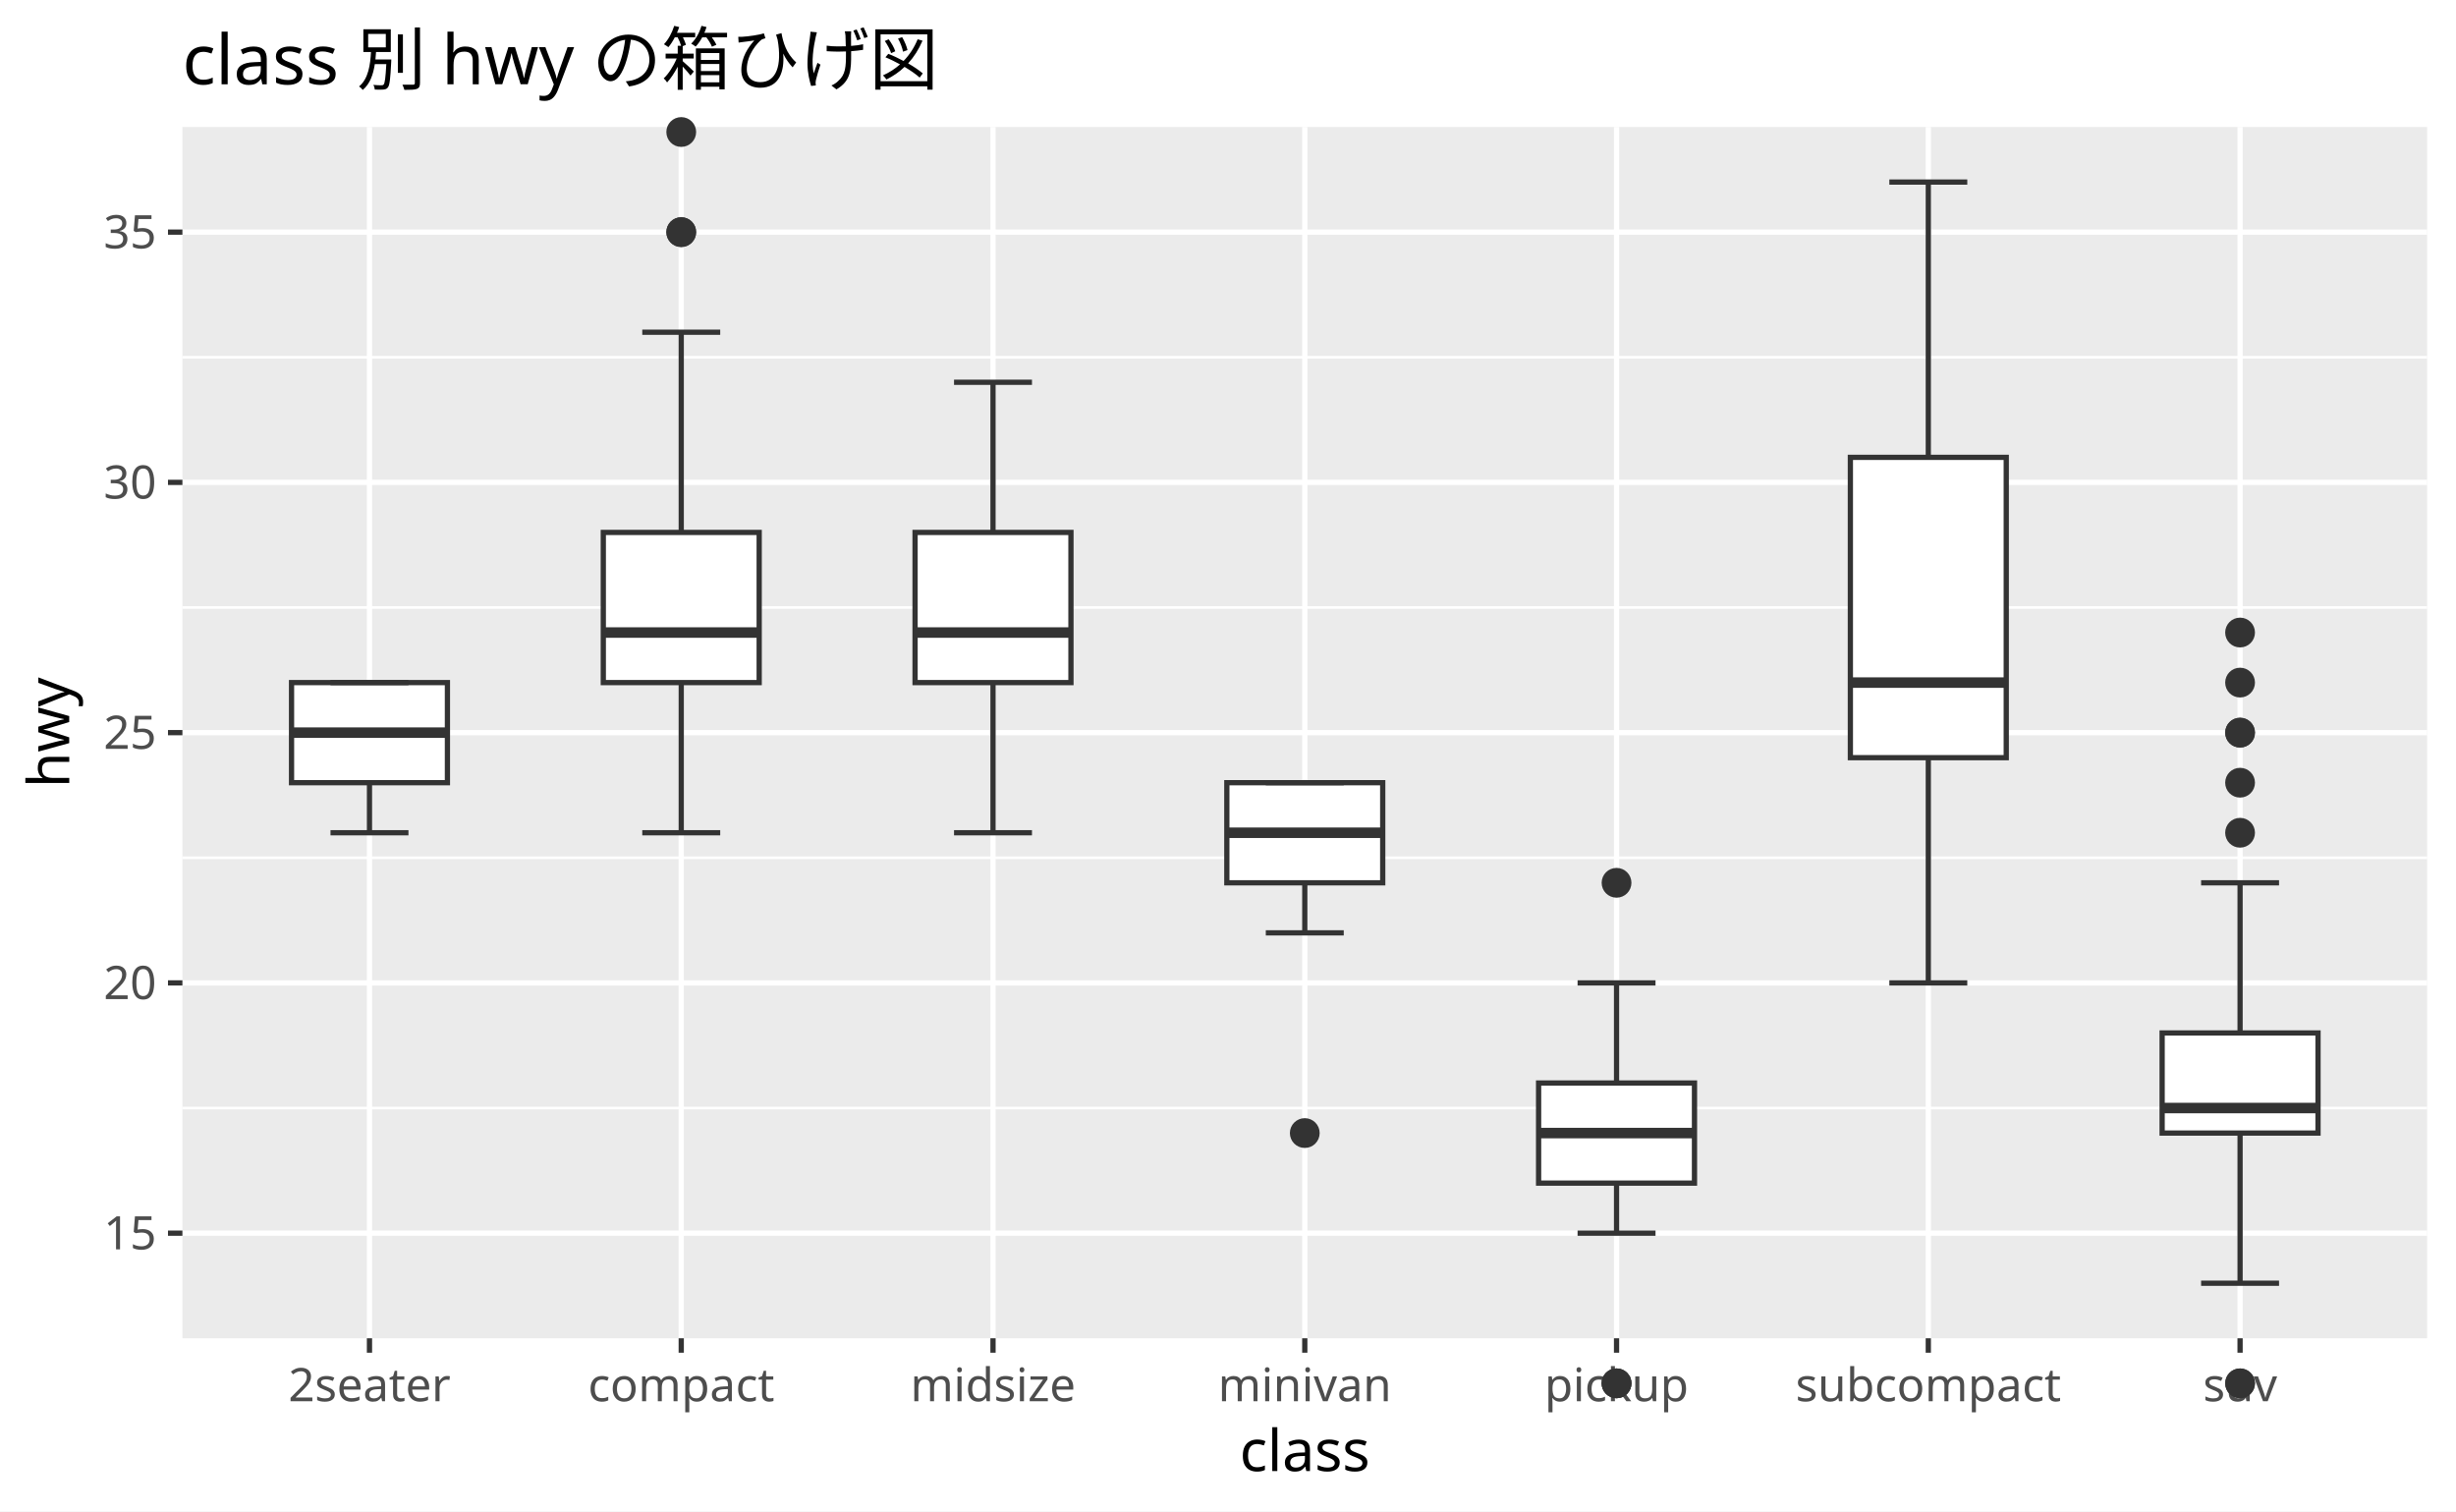
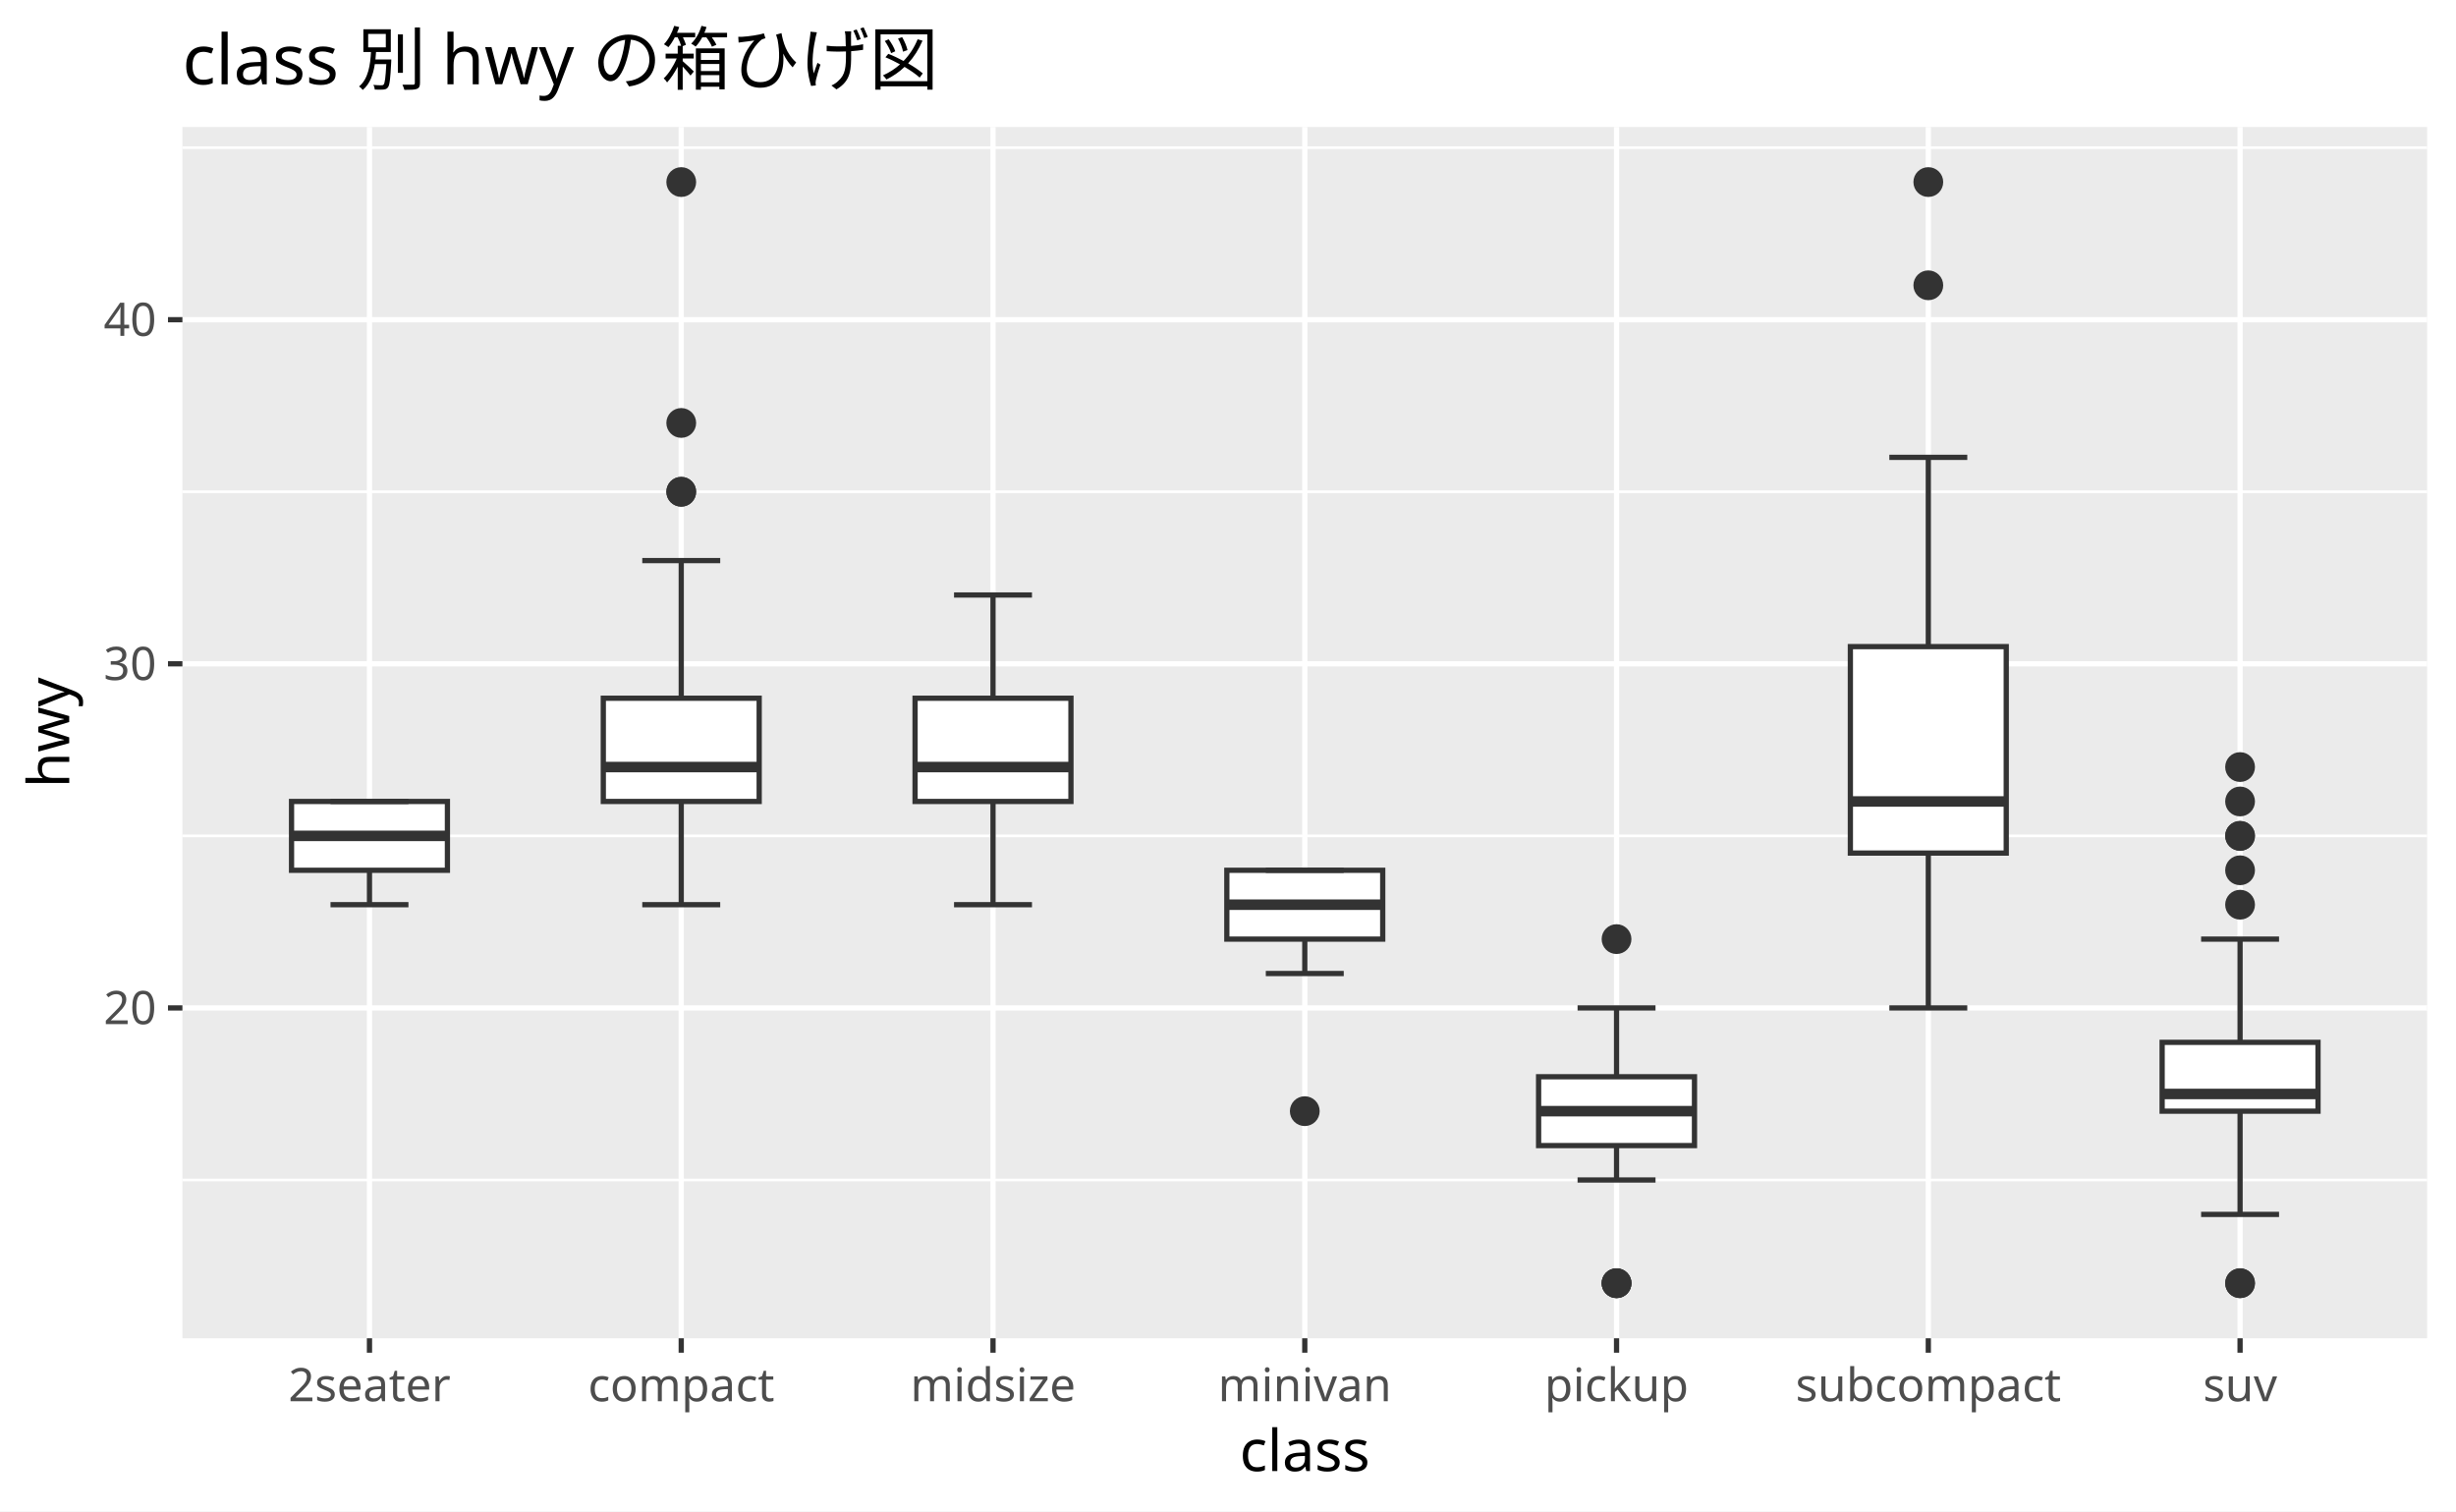
<svg xmlns="http://www.w3.org/2000/svg" width="624" height="384" viewBox="0 0 624 384">
  <rect x="0.0" y="0.0" width="624.0" height="384.0" fill="#ffffff" fill-opacity="1.0" stroke="none" />
  <rect x="46.347" y="32.267" width="570.32" height="307.733" fill="#ebebeb" fill-opacity="1.0" stroke="none" />
  <line x1="93.873" y1="32.267" x2="93.873" y2="340.0" stroke="#ffffff" stroke-width="1.333" />
  <line x1="173.084" y1="32.267" x2="173.084" y2="340.0" stroke="#ffffff" stroke-width="1.333" />
  <line x1="252.296" y1="32.267" x2="252.296" y2="340.0" stroke="#ffffff" stroke-width="1.333" />
  <line x1="331.507" y1="32.267" x2="331.507" y2="340.0" stroke="#ffffff" stroke-width="1.333" />
  <line x1="410.718" y1="32.267" x2="410.718" y2="340.0" stroke="#ffffff" stroke-width="1.333" />
  <line x1="489.929" y1="32.267" x2="489.929" y2="340.0" stroke="#ffffff" stroke-width="1.333" />
  <line x1="569.14" y1="32.267" x2="569.14" y2="340.0" stroke="#ffffff" stroke-width="1.333" />
-   <line x1="46.347" y1="281.505" x2="616.667" y2="281.505" stroke="#ffffff" stroke-width="0.667" />
-   <line x1="46.347" y1="217.924" x2="616.667" y2="217.924" stroke="#ffffff" stroke-width="0.667" />
-   <line x1="46.347" y1="154.343" x2="616.667" y2="154.343" stroke="#ffffff" stroke-width="0.667" />
-   <line x1="46.347" y1="90.761" x2="616.667" y2="90.761" stroke="#ffffff" stroke-width="0.667" />
-   <line x1="46.347" y1="313.296" x2="616.667" y2="313.296" stroke="#ffffff" stroke-width="1.333" />
-   <line x1="46.347" y1="249.715" x2="616.667" y2="249.715" stroke="#ffffff" stroke-width="1.333" />
-   <line x1="46.347" y1="186.133" x2="616.667" y2="186.133" stroke="#ffffff" stroke-width="1.333" />
-   <line x1="46.347" y1="122.552" x2="616.667" y2="122.552" stroke="#ffffff" stroke-width="1.333" />
-   <line x1="46.347" y1="58.971" x2="616.667" y2="58.971" stroke="#ffffff" stroke-width="1.333" />
+   <line x1="46.347" y1="299.785" x2="616.667" y2="299.785" stroke="#ffffff" stroke-width="0.667" />
+   <line x1="46.347" y1="212.361" x2="616.667" y2="212.361" stroke="#ffffff" stroke-width="0.667" />
+   <line x1="46.347" y1="124.936" x2="616.667" y2="124.936" stroke="#ffffff" stroke-width="0.667" />
+   <line x1="46.347" y1="37.512" x2="616.667" y2="37.512" stroke="#ffffff" stroke-width="0.667" />
+   <line x1="46.347" y1="256.073" x2="616.667" y2="256.073" stroke="#ffffff" stroke-width="1.333" />
+   <line x1="46.347" y1="168.648" x2="616.667" y2="168.648" stroke="#ffffff" stroke-width="1.333" />
+   <line x1="46.347" y1="81.224" x2="616.667" y2="81.224" stroke="#ffffff" stroke-width="1.333" />
  <line x1="93.873" y1="340.0" x2="93.873" y2="343.667" stroke="#333333" stroke-width="1.333" />
  <text x="93.873" y="355.987" fill="#4d4d4d" font-size="11.733" font-family="sans-serif" text-anchor="middle">2seater</text>
  <line x1="173.084" y1="340.0" x2="173.084" y2="343.667" stroke="#333333" stroke-width="1.333" />
  <text x="173.084" y="355.987" fill="#4d4d4d" font-size="11.733" font-family="sans-serif" text-anchor="middle">compact</text>
  <line x1="252.296" y1="340.0" x2="252.296" y2="343.667" stroke="#333333" stroke-width="1.333" />
  <text x="252.296" y="355.987" fill="#4d4d4d" font-size="11.733" font-family="sans-serif" text-anchor="middle">midsize</text>
  <line x1="331.507" y1="340.0" x2="331.507" y2="343.667" stroke="#333333" stroke-width="1.333" />
  <text x="331.507" y="355.987" fill="#4d4d4d" font-size="11.733" font-family="sans-serif" text-anchor="middle">minivan</text>
  <line x1="410.718" y1="340.0" x2="410.718" y2="343.667" stroke="#333333" stroke-width="1.333" />
  <text x="410.718" y="355.987" fill="#4d4d4d" font-size="11.733" font-family="sans-serif" text-anchor="middle">pickup</text>
  <line x1="489.929" y1="340.0" x2="489.929" y2="343.667" stroke="#333333" stroke-width="1.333" />
  <text x="489.929" y="355.987" fill="#4d4d4d" font-size="11.733" font-family="sans-serif" text-anchor="middle">subcompact</text>
  <line x1="569.14" y1="340.0" x2="569.14" y2="343.667" stroke="#333333" stroke-width="1.333" />
  <text x="569.14" y="355.987" fill="#4d4d4d" font-size="11.733" font-family="sans-serif" text-anchor="middle">suv</text>
-   <line x1="46.347" y1="313.296" x2="42.68" y2="313.296" stroke="#333333" stroke-width="1.333" />
-   <text x="39.747" y="317.403" fill="#4d4d4d" font-size="11.733" font-family="sans-serif" text-anchor="end">15</text>
-   <line x1="46.347" y1="249.715" x2="42.68" y2="249.715" stroke="#333333" stroke-width="1.333" />
-   <text x="39.747" y="253.821" fill="#4d4d4d" font-size="11.733" font-family="sans-serif" text-anchor="end">20</text>
-   <line x1="46.347" y1="186.133" x2="42.68" y2="186.133" stroke="#333333" stroke-width="1.333" />
-   <text x="39.747" y="190.24" fill="#4d4d4d" font-size="11.733" font-family="sans-serif" text-anchor="end">25</text>
-   <line x1="46.347" y1="122.552" x2="42.68" y2="122.552" stroke="#333333" stroke-width="1.333" />
-   <text x="39.747" y="126.659" fill="#4d4d4d" font-size="11.733" font-family="sans-serif" text-anchor="end">30</text>
-   <line x1="46.347" y1="58.971" x2="42.68" y2="58.971" stroke="#333333" stroke-width="1.333" />
-   <text x="39.747" y="63.077" fill="#4d4d4d" font-size="11.733" font-family="sans-serif" text-anchor="end">35</text>
+   <line x1="46.347" y1="256.073" x2="42.68" y2="256.073" stroke="#333333" stroke-width="1.333" />
+   <text x="39.747" y="260.179" fill="#4d4d4d" font-size="11.733" font-family="sans-serif" text-anchor="end">20</text>
+   <line x1="46.347" y1="168.648" x2="42.68" y2="168.648" stroke="#333333" stroke-width="1.333" />
+   <text x="39.747" y="172.755" fill="#4d4d4d" font-size="11.733" font-family="sans-serif" text-anchor="end">30</text>
+   <line x1="46.347" y1="81.224" x2="42.68" y2="81.224" stroke="#333333" stroke-width="1.333" />
+   <text x="39.747" y="85.331" fill="#4d4d4d" font-size="11.733" font-family="sans-serif" text-anchor="end">40</text>
  <text x="46.347" y="21.413" fill="#000000" font-size="17.6" font-family="sans-serif" text-anchor="start">class 別 hwy の箱ひげ図</text>
  <text x="331.507" y="373.733" fill="#000000" font-size="14.667" font-family="sans-serif" text-anchor="middle">class</text>
  <text x="17.6" y="186.133" fill="#000000" font-size="14.667" font-family="sans-serif" text-anchor="middle" transform="rotate(-90.0 17.6 186.1333)">hwy</text>
-   <rect x="74.071" y="173.417" width="39.606" height="25.433" fill="#ffffff" fill-opacity="1.0" stroke="#333333" stroke-width="1.333" />
-   <line x1="74.071" y1="186.133" x2="113.676" y2="186.133" stroke="#333333" stroke-width="2.667" />
-   <line x1="93.873" y1="198.85" x2="93.873" y2="211.566" stroke="#333333" stroke-width="1.333" />
-   <line x1="93.873" y1="173.417" x2="93.873" y2="173.417" stroke="#333333" stroke-width="1.333" />
-   <line x1="83.972" y1="211.566" x2="103.775" y2="211.566" stroke="#333333" stroke-width="1.333" />
-   <line x1="83.972" y1="173.417" x2="103.775" y2="173.417" stroke="#333333" stroke-width="1.333" />
-   <rect x="153.282" y="135.268" width="39.606" height="38.149" fill="#ffffff" fill-opacity="1.0" stroke="#333333" stroke-width="1.333" />
-   <line x1="153.282" y1="160.701" x2="192.887" y2="160.701" stroke="#333333" stroke-width="2.667" />
-   <line x1="173.084" y1="173.417" x2="173.084" y2="211.566" stroke="#333333" stroke-width="1.333" />
-   <line x1="173.084" y1="135.268" x2="173.084" y2="84.403" stroke="#333333" stroke-width="1.333" />
-   <line x1="163.183" y1="211.566" x2="182.986" y2="211.566" stroke="#333333" stroke-width="1.333" />
-   <line x1="163.183" y1="84.403" x2="182.986" y2="84.403" stroke="#333333" stroke-width="1.333" />
-   <circle cx="173.084" cy="58.971" r="3.118" fill="#333333" fill-opacity="1.0" stroke="#333333" stroke-width="1.333" />
-   <circle cx="173.084" cy="58.971" r="3.118" fill="#333333" fill-opacity="1.0" stroke="#333333" stroke-width="1.333" />
-   <circle cx="173.084" cy="33.538" r="3.118" fill="#333333" fill-opacity="1.0" stroke="#333333" stroke-width="1.333" />
-   <circle cx="173.084" cy="-55.475" r="3.118" fill="#333333" fill-opacity="1.0" stroke="#333333" stroke-width="1.333" />
-   <rect x="232.493" y="135.268" width="39.606" height="38.149" fill="#ffffff" fill-opacity="1.0" stroke="#333333" stroke-width="1.333" />
-   <line x1="232.493" y1="160.701" x2="272.098" y2="160.701" stroke="#333333" stroke-width="2.667" />
-   <line x1="252.296" y1="173.417" x2="252.296" y2="211.566" stroke="#333333" stroke-width="1.333" />
-   <line x1="252.296" y1="135.268" x2="252.296" y2="97.12" stroke="#333333" stroke-width="1.333" />
-   <line x1="242.394" y1="211.566" x2="262.197" y2="211.566" stroke="#333333" stroke-width="1.333" />
-   <line x1="242.394" y1="97.12" x2="262.197" y2="97.12" stroke="#333333" stroke-width="1.333" />
-   <rect x="311.704" y="198.85" width="39.606" height="25.433" fill="#ffffff" fill-opacity="1.0" stroke="#333333" stroke-width="1.333" />
-   <line x1="311.704" y1="211.566" x2="351.309" y2="211.566" stroke="#333333" stroke-width="2.667" />
-   <line x1="331.507" y1="224.282" x2="331.507" y2="236.998" stroke="#333333" stroke-width="1.333" />
-   <line x1="331.507" y1="198.85" x2="331.507" y2="198.85" stroke="#333333" stroke-width="1.333" />
-   <line x1="321.605" y1="236.998" x2="341.408" y2="236.998" stroke="#333333" stroke-width="1.333" />
-   <line x1="321.605" y1="198.85" x2="341.408" y2="198.85" stroke="#333333" stroke-width="1.333" />
-   <circle cx="331.507" cy="287.863" r="3.118" fill="#333333" fill-opacity="1.0" stroke="#333333" stroke-width="1.333" />
-   <rect x="390.915" y="275.147" width="39.606" height="25.433" fill="#ffffff" fill-opacity="1.0" stroke="#333333" stroke-width="1.333" />
-   <line x1="390.915" y1="287.863" x2="430.521" y2="287.863" stroke="#333333" stroke-width="2.667" />
-   <line x1="410.718" y1="300.58" x2="410.718" y2="313.296" stroke="#333333" stroke-width="1.333" />
-   <line x1="410.718" y1="275.147" x2="410.718" y2="249.715" stroke="#333333" stroke-width="1.333" />
-   <line x1="400.816" y1="313.296" x2="420.619" y2="313.296" stroke="#333333" stroke-width="1.333" />
-   <line x1="400.816" y1="249.715" x2="420.619" y2="249.715" stroke="#333333" stroke-width="1.333" />
-   <circle cx="410.718" cy="351.445" r="3.118" fill="#333333" fill-opacity="1.0" stroke="#333333" stroke-width="1.333" />
-   <circle cx="410.718" cy="351.445" r="3.118" fill="#333333" fill-opacity="1.0" stroke="#333333" stroke-width="1.333" />
-   <circle cx="410.718" cy="351.445" r="3.118" fill="#333333" fill-opacity="1.0" stroke="#333333" stroke-width="1.333" />
-   <circle cx="410.718" cy="224.282" r="3.118" fill="#333333" fill-opacity="1.0" stroke="#333333" stroke-width="1.333" />
-   <rect x="470.126" y="116.194" width="39.606" height="76.298" fill="#ffffff" fill-opacity="1.0" stroke="#333333" stroke-width="1.333" />
-   <line x1="470.126" y1="173.417" x2="509.732" y2="173.417" stroke="#333333" stroke-width="2.667" />
-   <line x1="489.929" y1="192.491" x2="489.929" y2="249.715" stroke="#333333" stroke-width="1.333" />
-   <line x1="489.929" y1="116.194" x2="489.929" y2="46.255" stroke="#333333" stroke-width="1.333" />
-   <line x1="480.027" y1="249.715" x2="499.83" y2="249.715" stroke="#333333" stroke-width="1.333" />
-   <line x1="480.027" y1="46.255" x2="499.83" y2="46.255" stroke="#333333" stroke-width="1.333" />
-   <circle cx="489.929" cy="-17.327" r="3.118" fill="#333333" fill-opacity="1.0" stroke="#333333" stroke-width="1.333" />
-   <circle cx="489.929" cy="-55.475" r="3.118" fill="#333333" fill-opacity="1.0" stroke="#333333" stroke-width="1.333" />
-   <rect x="549.337" y="262.431" width="39.606" height="25.433" fill="#ffffff" fill-opacity="1.0" stroke="#333333" stroke-width="1.333" />
-   <line x1="549.337" y1="281.505" x2="588.943" y2="281.505" stroke="#333333" stroke-width="2.667" />
-   <line x1="569.14" y1="287.863" x2="569.14" y2="326.012" stroke="#333333" stroke-width="1.333" />
-   <line x1="569.14" y1="262.431" x2="569.14" y2="224.282" stroke="#333333" stroke-width="1.333" />
-   <line x1="559.239" y1="326.012" x2="579.041" y2="326.012" stroke="#333333" stroke-width="1.333" />
-   <line x1="559.239" y1="224.282" x2="579.041" y2="224.282" stroke="#333333" stroke-width="1.333" />
-   <circle cx="569.14" cy="351.445" r="3.118" fill="#333333" fill-opacity="1.0" stroke="#333333" stroke-width="1.333" />
-   <circle cx="569.14" cy="351.445" r="3.118" fill="#333333" fill-opacity="1.0" stroke="#333333" stroke-width="1.333" />
-   <circle cx="569.14" cy="211.566" r="3.118" fill="#333333" fill-opacity="1.0" stroke="#333333" stroke-width="1.333" />
-   <circle cx="569.14" cy="198.85" r="3.118" fill="#333333" fill-opacity="1.0" stroke="#333333" stroke-width="1.333" />
-   <circle cx="569.14" cy="186.133" r="3.118" fill="#333333" fill-opacity="1.0" stroke="#333333" stroke-width="1.333" />
-   <circle cx="569.14" cy="186.133" r="3.118" fill="#333333" fill-opacity="1.0" stroke="#333333" stroke-width="1.333" />
-   <circle cx="569.14" cy="173.417" r="3.118" fill="#333333" fill-opacity="1.0" stroke="#333333" stroke-width="1.333" />
-   <circle cx="569.14" cy="160.701" r="3.118" fill="#333333" fill-opacity="1.0" stroke="#333333" stroke-width="1.333" />
+   <rect x="74.071" y="203.618" width="39.606" height="17.485" fill="#ffffff" fill-opacity="1.0" stroke="#333333" stroke-width="1.333" />
+   <line x1="74.071" y1="212.361" x2="113.676" y2="212.361" stroke="#333333" stroke-width="2.667" />
+   <line x1="93.873" y1="221.103" x2="93.873" y2="229.845" stroke="#333333" stroke-width="1.333" />
+   <line x1="93.873" y1="203.618" x2="93.873" y2="203.618" stroke="#333333" stroke-width="1.333" />
+   <line x1="83.972" y1="229.845" x2="103.775" y2="229.845" stroke="#333333" stroke-width="1.333" />
+   <line x1="83.972" y1="203.618" x2="103.775" y2="203.618" stroke="#333333" stroke-width="1.333" />
+   <rect x="153.282" y="177.391" width="39.606" height="26.227" fill="#ffffff" fill-opacity="1.0" stroke="#333333" stroke-width="1.333" />
+   <line x1="153.282" y1="194.876" x2="192.887" y2="194.876" stroke="#333333" stroke-width="2.667" />
+   <line x1="173.084" y1="203.618" x2="173.084" y2="229.845" stroke="#333333" stroke-width="1.333" />
+   <line x1="173.084" y1="177.391" x2="173.084" y2="142.421" stroke="#333333" stroke-width="1.333" />
+   <line x1="163.183" y1="229.845" x2="182.986" y2="229.845" stroke="#333333" stroke-width="1.333" />
+   <line x1="163.183" y1="142.421" x2="182.986" y2="142.421" stroke="#333333" stroke-width="1.333" />
+   <circle cx="173.084" cy="124.936" r="3.118" fill="#333333" fill-opacity="1.0" stroke="#333333" stroke-width="1.333" />
+   <circle cx="173.084" cy="124.936" r="3.118" fill="#333333" fill-opacity="1.0" stroke="#333333" stroke-width="1.333" />
+   <circle cx="173.084" cy="107.452" r="3.118" fill="#333333" fill-opacity="1.0" stroke="#333333" stroke-width="1.333" />
+   <circle cx="173.084" cy="46.255" r="3.118" fill="#333333" fill-opacity="1.0" stroke="#333333" stroke-width="1.333" />
+   <rect x="232.493" y="177.391" width="39.606" height="26.227" fill="#ffffff" fill-opacity="1.0" stroke="#333333" stroke-width="1.333" />
+   <line x1="232.493" y1="194.876" x2="272.098" y2="194.876" stroke="#333333" stroke-width="2.667" />
+   <line x1="252.296" y1="203.618" x2="252.296" y2="229.845" stroke="#333333" stroke-width="1.333" />
+   <line x1="252.296" y1="177.391" x2="252.296" y2="151.164" stroke="#333333" stroke-width="1.333" />
+   <line x1="242.394" y1="229.845" x2="262.197" y2="229.845" stroke="#333333" stroke-width="1.333" />
+   <line x1="242.394" y1="151.164" x2="262.197" y2="151.164" stroke="#333333" stroke-width="1.333" />
+   <rect x="311.704" y="221.103" width="39.606" height="17.485" fill="#ffffff" fill-opacity="1.0" stroke="#333333" stroke-width="1.333" />
+   <line x1="311.704" y1="229.845" x2="351.309" y2="229.845" stroke="#333333" stroke-width="2.667" />
+   <line x1="331.507" y1="238.588" x2="331.507" y2="247.33" stroke="#333333" stroke-width="1.333" />
+   <line x1="331.507" y1="221.103" x2="331.507" y2="221.103" stroke="#333333" stroke-width="1.333" />
+   <line x1="321.605" y1="247.33" x2="341.408" y2="247.33" stroke="#333333" stroke-width="1.333" />
+   <line x1="321.605" y1="221.103" x2="341.408" y2="221.103" stroke="#333333" stroke-width="1.333" />
+   <circle cx="331.507" cy="282.3" r="3.118" fill="#333333" fill-opacity="1.0" stroke="#333333" stroke-width="1.333" />
+   <rect x="390.915" y="273.558" width="39.606" height="17.485" fill="#ffffff" fill-opacity="1.0" stroke="#333333" stroke-width="1.333" />
+   <line x1="390.915" y1="282.3" x2="430.521" y2="282.3" stroke="#333333" stroke-width="2.667" />
+   <line x1="410.718" y1="291.042" x2="410.718" y2="299.785" stroke="#333333" stroke-width="1.333" />
+   <line x1="410.718" y1="273.558" x2="410.718" y2="256.073" stroke="#333333" stroke-width="1.333" />
+   <line x1="400.816" y1="299.785" x2="420.619" y2="299.785" stroke="#333333" stroke-width="1.333" />
+   <line x1="400.816" y1="256.073" x2="420.619" y2="256.073" stroke="#333333" stroke-width="1.333" />
+   <circle cx="410.718" cy="326.012" r="3.118" fill="#333333" fill-opacity="1.0" stroke="#333333" stroke-width="1.333" />
+   <circle cx="410.718" cy="326.012" r="3.118" fill="#333333" fill-opacity="1.0" stroke="#333333" stroke-width="1.333" />
+   <circle cx="410.718" cy="326.012" r="3.118" fill="#333333" fill-opacity="1.0" stroke="#333333" stroke-width="1.333" />
+   <circle cx="410.718" cy="238.588" r="3.118" fill="#333333" fill-opacity="1.0" stroke="#333333" stroke-width="1.333" />
+   <rect x="470.126" y="164.277" width="39.606" height="52.455" fill="#ffffff" fill-opacity="1.0" stroke="#333333" stroke-width="1.333" />
+   <line x1="470.126" y1="203.618" x2="509.732" y2="203.618" stroke="#333333" stroke-width="2.667" />
+   <line x1="489.929" y1="216.732" x2="489.929" y2="256.073" stroke="#333333" stroke-width="1.333" />
+   <line x1="489.929" y1="164.277" x2="489.929" y2="116.194" stroke="#333333" stroke-width="1.333" />
+   <line x1="480.027" y1="256.073" x2="499.83" y2="256.073" stroke="#333333" stroke-width="1.333" />
+   <line x1="480.027" y1="116.194" x2="499.83" y2="116.194" stroke="#333333" stroke-width="1.333" />
+   <circle cx="489.929" cy="72.482" r="3.118" fill="#333333" fill-opacity="1.0" stroke="#333333" stroke-width="1.333" />
+   <circle cx="489.929" cy="46.255" r="3.118" fill="#333333" fill-opacity="1.0" stroke="#333333" stroke-width="1.333" />
+   <rect x="549.337" y="264.815" width="39.606" height="17.485" fill="#ffffff" fill-opacity="1.0" stroke="#333333" stroke-width="1.333" />
+   <line x1="549.337" y1="277.929" x2="588.943" y2="277.929" stroke="#333333" stroke-width="2.667" />
+   <line x1="569.14" y1="282.3" x2="569.14" y2="308.527" stroke="#333333" stroke-width="1.333" />
+   <line x1="569.14" y1="264.815" x2="569.14" y2="238.588" stroke="#333333" stroke-width="1.333" />
+   <line x1="559.239" y1="308.527" x2="579.041" y2="308.527" stroke="#333333" stroke-width="1.333" />
+   <line x1="559.239" y1="238.588" x2="579.041" y2="238.588" stroke="#333333" stroke-width="1.333" />
+   <circle cx="569.14" cy="326.012" r="3.118" fill="#333333" fill-opacity="1.0" stroke="#333333" stroke-width="1.333" />
+   <circle cx="569.14" cy="326.012" r="3.118" fill="#333333" fill-opacity="1.0" stroke="#333333" stroke-width="1.333" />
+   <circle cx="569.14" cy="229.845" r="3.118" fill="#333333" fill-opacity="1.0" stroke="#333333" stroke-width="1.333" />
+   <circle cx="569.14" cy="221.103" r="3.118" fill="#333333" fill-opacity="1.0" stroke="#333333" stroke-width="1.333" />
+   <circle cx="569.14" cy="212.361" r="3.118" fill="#333333" fill-opacity="1.0" stroke="#333333" stroke-width="1.333" />
+   <circle cx="569.14" cy="212.361" r="3.118" fill="#333333" fill-opacity="1.0" stroke="#333333" stroke-width="1.333" />
+   <circle cx="569.14" cy="203.618" r="3.118" fill="#333333" fill-opacity="1.0" stroke="#333333" stroke-width="1.333" />
+   <circle cx="569.14" cy="194.876" r="3.118" fill="#333333" fill-opacity="1.0" stroke="#333333" stroke-width="1.333" />
</svg>
